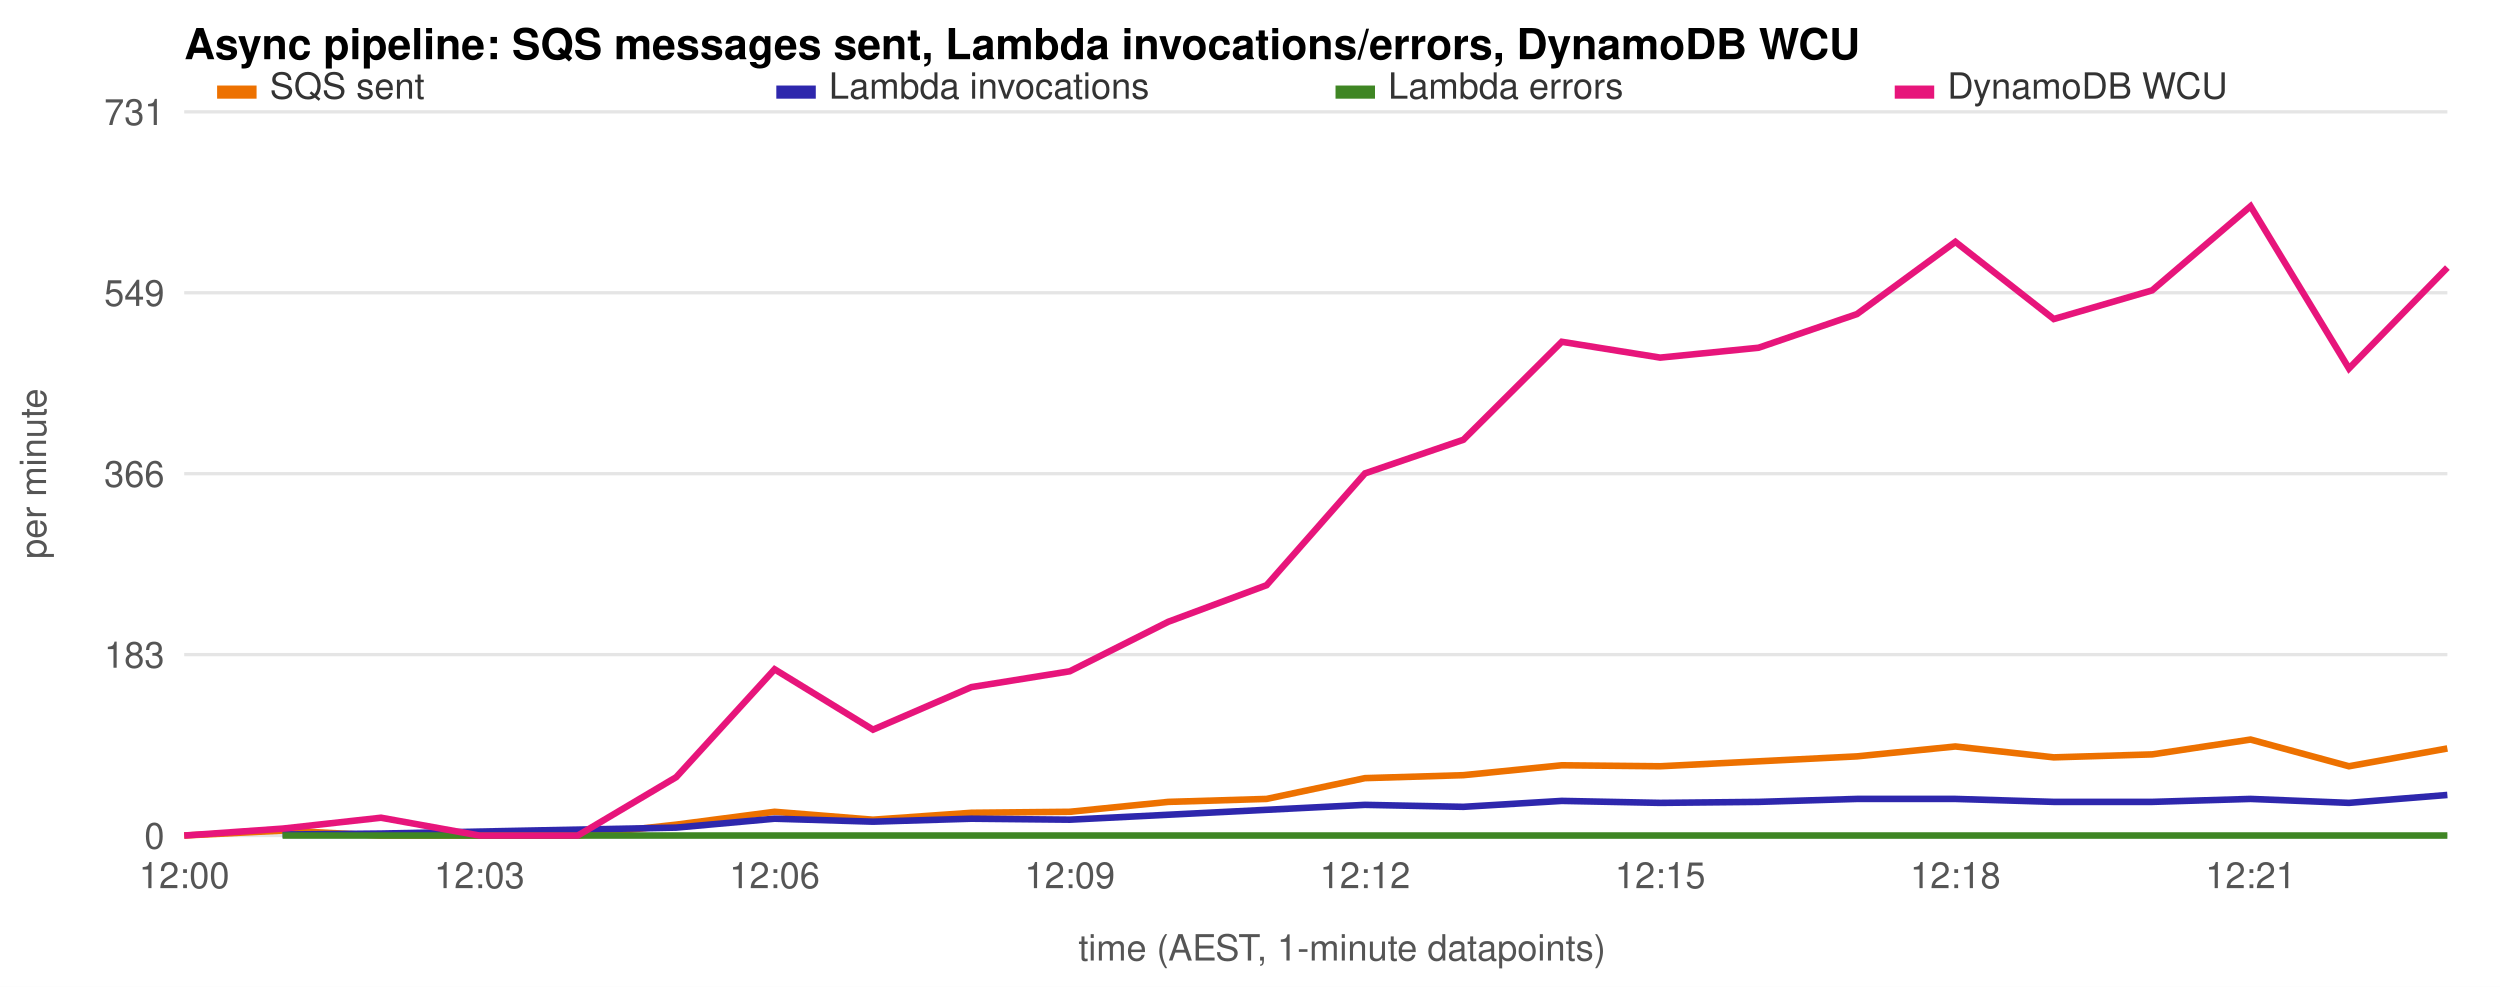
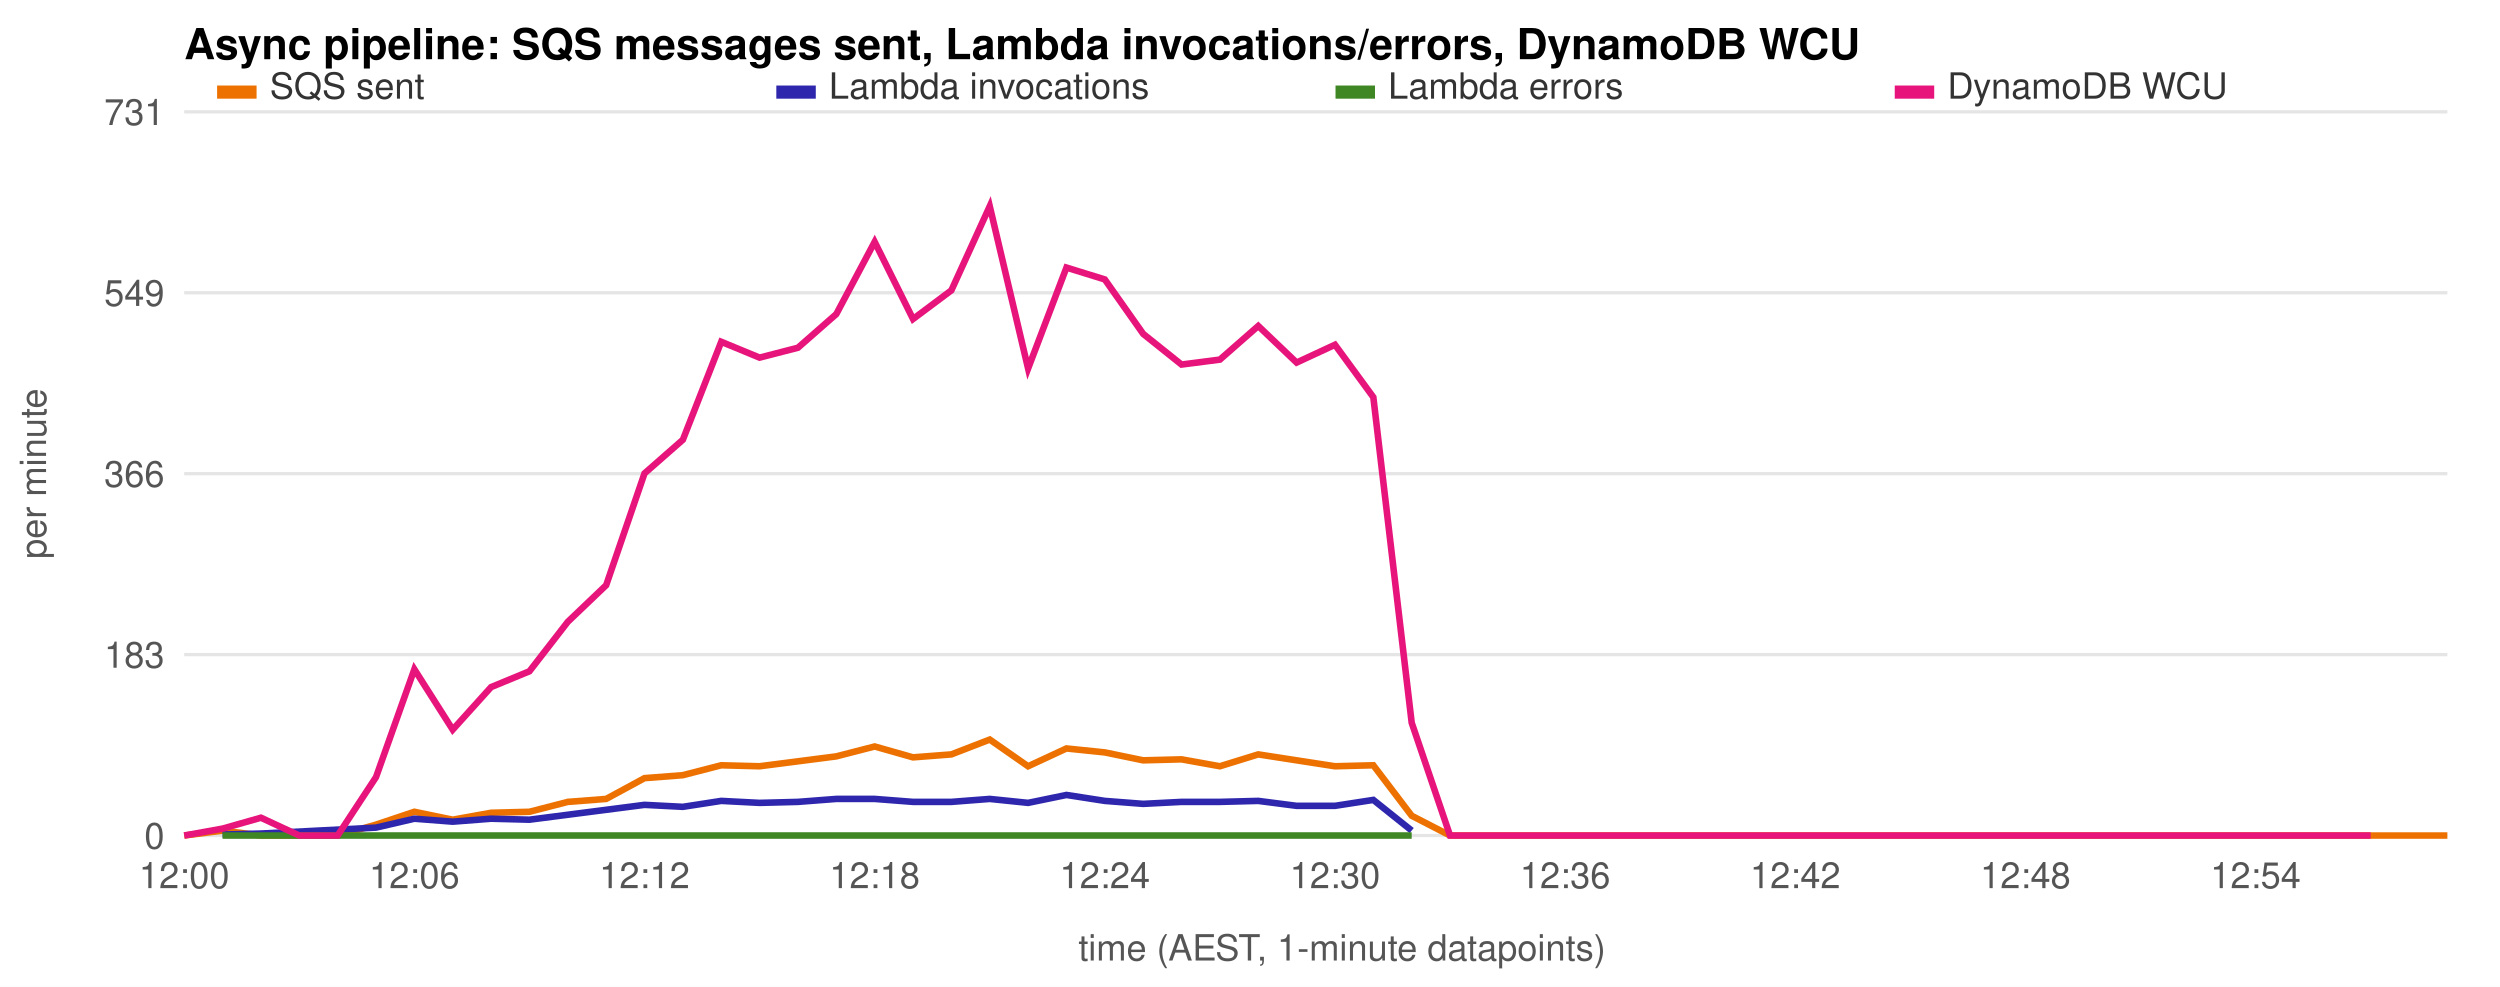
<svg xmlns="http://www.w3.org/2000/svg" viewBox="0 0 760 300" font-family="Helvetica, Arial, sans-serif" font-size="11">
  <rect width="760" height="300" fill="#fff" />
  <text x="56" y="18" font-weight="bold" font-size="13">Async pipeline: SQS messages sent, Lambda invocations/errors, DynamoDB WCU</text>
  <line x1="56" x2="744" y1="254" y2="254" stroke="#e5e5e5" />
  <text x="50" y="258" text-anchor="end" fill="#555">0</text>
  <line x1="56" x2="744" y1="199" y2="199" stroke="#e5e5e5" />
  <text x="50" y="203" text-anchor="end" fill="#555">183</text>
  <line x1="56" x2="744" y1="144" y2="144" stroke="#e5e5e5" />
  <text x="50" y="148" text-anchor="end" fill="#555">366</text>
  <line x1="56" x2="744" y1="89" y2="89" stroke="#e5e5e5" />
  <text x="50" y="93" text-anchor="end" fill="#555">549</text>
  <line x1="56" x2="744" y1="34" y2="34" stroke="#e5e5e5" />
  <text x="50" y="38" text-anchor="end" fill="#555">731</text>
  <text transform="translate(14 144) rotate(-90)" text-anchor="middle" fill="#555">per minute</text>
  <text x="56" y="270" text-anchor="middle" fill="#555">12:00</text>
-   <text x="145.739" y="270" text-anchor="middle" fill="#555">12:03</text>
-   <text x="235.478" y="270" text-anchor="middle" fill="#555">12:06</text>
-   <text x="325.217" y="270" text-anchor="middle" fill="#555">12:09</text>
-   <text x="414.957" y="270" text-anchor="middle" fill="#555">12:12</text>
-   <text x="504.696" y="270" text-anchor="middle" fill="#555">12:15</text>
-   <text x="594.435" y="270" text-anchor="middle" fill="#555">12:18</text>
-   <text x="684.174" y="270" text-anchor="middle" fill="#555">12:21</text>
+   <text x="125.966" y="270" text-anchor="middle" fill="#555">12:06</text>
+   <text x="195.932" y="270" text-anchor="middle" fill="#555">12:12</text>
+   <text x="265.898" y="270" text-anchor="middle" fill="#555">12:18</text>
+   <text x="335.864" y="270" text-anchor="middle" fill="#555">12:24</text>
+   <text x="405.831" y="270" text-anchor="middle" fill="#555">12:30</text>
+   <text x="475.797" y="270" text-anchor="middle" fill="#555">12:36</text>
+   <text x="545.763" y="270" text-anchor="middle" fill="#555">12:42</text>
+   <text x="615.729" y="270" text-anchor="middle" fill="#555">12:48</text>
+   <text x="685.695" y="270" text-anchor="middle" fill="#555">12:54</text>
  <text x="408" y="292" text-anchor="middle" fill="#555">time (AEST, 1-minute datapoints)</text>
-   <path d="M56,254L85.913,252.496L115.826,254L145.739,254L175.652,254L205.565,250.691L235.478,246.781L265.391,249.187L295.304,247.082L325.217,246.781L355.13,243.773L385.043,242.871L414.957,236.554L444.87,235.652L474.783,232.644L504.696,232.944L534.609,231.441L564.522,229.937L594.435,226.929L624.348,230.237L654.261,229.335L684.174,224.823L714.087,232.944L744,227.53" fill="none" stroke="#ed7100" stroke-width="2" />
+   <path d="M56,254L67.661,252.496L79.322,254L90.983,254L102.644,254L114.305,250.691L125.966,246.781L137.627,249.187L149.288,247.082L160.949,246.781L172.61,243.773L184.271,242.871L195.932,236.554L207.593,235.652L219.254,232.644L230.915,232.944L242.576,231.441L254.237,229.937L265.898,226.929L277.559,230.237L289.22,229.335L300.881,224.823L312.542,232.944L324.203,227.53L335.864,228.733L347.525,231.14L359.186,230.839L370.847,232.944L382.508,229.335L394.169,231.14L405.831,232.944L417.492,232.644L429.153,247.984L440.814,254L452.475,254L464.136,254L475.797,254L487.458,254L499.119,254L510.78,254L522.441,254L534.102,254L545.763,254L557.424,254L569.085,254L580.746,254L592.407,254L604.068,254L615.729,254L627.39,254L639.051,254L650.712,254L662.373,254L674.034,254L685.695,254L697.356,254L709.017,254L720.678,254L732.339,254L744,254" fill="none" stroke="#ed7100" stroke-width="2" />
  <rect x="66" y="26" width="12" height="4" fill="#ed7100" />
  <text x="82" y="30" fill="#333">SQS sent</text>
-   <path d="M85.913,253.699L115.826,253.398L205.565,251.594L235.478,248.887L265.391,249.789L295.304,248.887L325.217,249.187L355.13,247.683L385.043,246.179L414.957,244.675L444.87,245.277L474.783,243.472L504.696,244.074L534.609,243.773L564.522,242.871L594.435,242.871L624.348,243.773L654.261,243.773L684.174,242.871L714.087,244.074L744,241.667" fill="none" stroke="#2e27ad" stroke-width="2" />
+   <path d="M67.661,253.699L79.322,253.398L114.305,251.594L125.966,248.887L137.627,249.789L149.288,248.887L160.949,249.187L172.61,247.683L184.271,246.179L195.932,244.675L207.593,245.277L219.254,243.472L230.915,244.074L242.576,243.773L254.237,242.871L265.898,242.871L277.559,243.773L289.22,243.773L300.881,242.871L312.542,244.074L324.203,241.667L335.864,243.472L347.525,244.375L359.186,243.773L370.847,243.773L382.508,243.472L394.169,244.976L405.831,244.976L417.492,243.171L429.153,252.496" fill="none" stroke="#2e27ad" stroke-width="2" />
  <rect x="236" y="26" width="12" height="4" fill="#2e27ad" />
  <text x="252" y="30" fill="#333">Lambda invocations</text>
-   <path d="M85.913,254L115.826,254L205.565,254L235.478,254L265.391,254L295.304,254L325.217,254L355.13,254L385.043,254L414.957,254L444.87,254L474.783,254L504.696,254L534.609,254L564.522,254L594.435,254L624.348,254L654.261,254L684.174,254L714.087,254L744,254" fill="none" stroke="#3f8624" stroke-width="2" />
+   <path d="M67.661,254L79.322,254L114.305,254L125.966,254L137.627,254L149.288,254L160.949,254L172.61,254L184.271,254L195.932,254L207.593,254L219.254,254L230.915,254L242.576,254L254.237,254L265.898,254L277.559,254L289.22,254L300.881,254L312.542,254L324.203,254L335.864,254L347.525,254L359.186,254L370.847,254L382.508,254L394.169,254L405.831,254L417.492,254L429.153,254" fill="none" stroke="#3f8624" stroke-width="2" />
  <rect x="406" y="26" width="12" height="4" fill="#3f8624" />
  <text x="422" y="30" fill="#333">Lambda errors</text>
-   <path d="M56,254L85.913,251.894L115.826,248.586L145.739,254L175.652,254L205.565,236.253L235.478,203.467L265.391,221.815L295.304,208.881L325.217,204.068L355.13,189.029L385.043,177.899L414.957,143.91L444.87,133.683L474.783,103.904L504.696,108.717L534.609,105.709L564.522,95.482L594.435,73.524L624.348,96.986L654.261,88.263L684.174,62.696L714.087,112.026L744,81.345" fill="none" stroke="#e7157b" stroke-width="2" />
+   <path d="M56,254L67.661,251.894L79.322,248.586L90.983,254L102.644,254L114.305,236.253L125.966,203.467L137.627,221.815L149.288,208.881L160.949,204.068L172.61,189.029L184.271,177.899L195.932,143.91L207.593,133.683L219.254,103.904L230.915,108.717L242.576,105.709L254.237,95.482L265.898,73.524L277.559,96.986L289.22,88.263L300.881,62.696L312.542,112.026L324.203,81.345L335.864,84.954L347.525,101.498L359.186,110.823L370.847,109.319L382.508,99.092L394.169,110.221L405.831,104.807L417.492,120.749L429.153,219.71L440.814,254L452.475,254L464.136,254L475.797,254L487.458,254L499.119,254L510.78,254L522.441,254L534.102,254L545.763,254L557.424,254L569.085,254L580.746,254L592.407,254L604.068,254L615.729,254L627.39,254L639.051,254L650.712,254L662.373,254L674.034,254L685.695,254L697.356,254L709.017,254L720.678,254" fill="none" stroke="#e7157b" stroke-width="2" />
  <rect x="576" y="26" width="12" height="4" fill="#e7157b" />
  <text x="592" y="30" fill="#333">DynamoDB WCU</text>
</svg>
